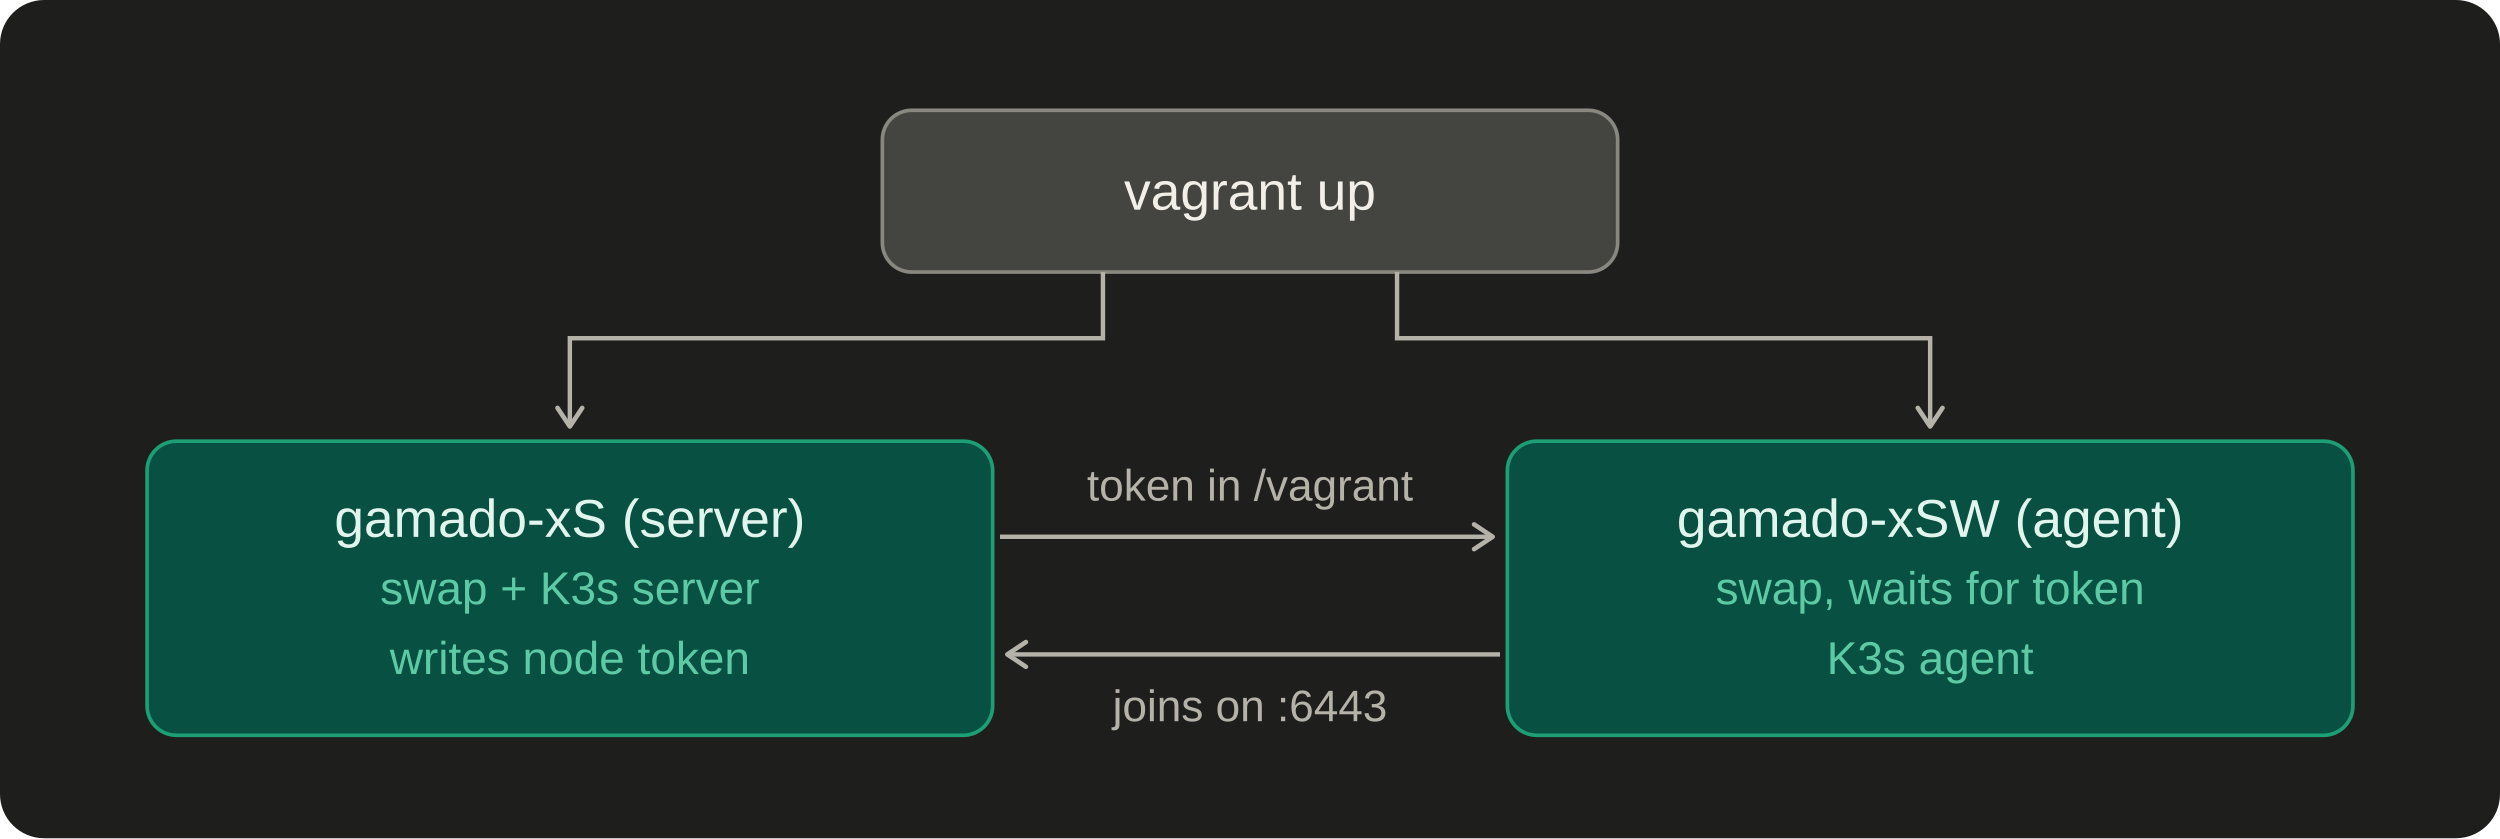
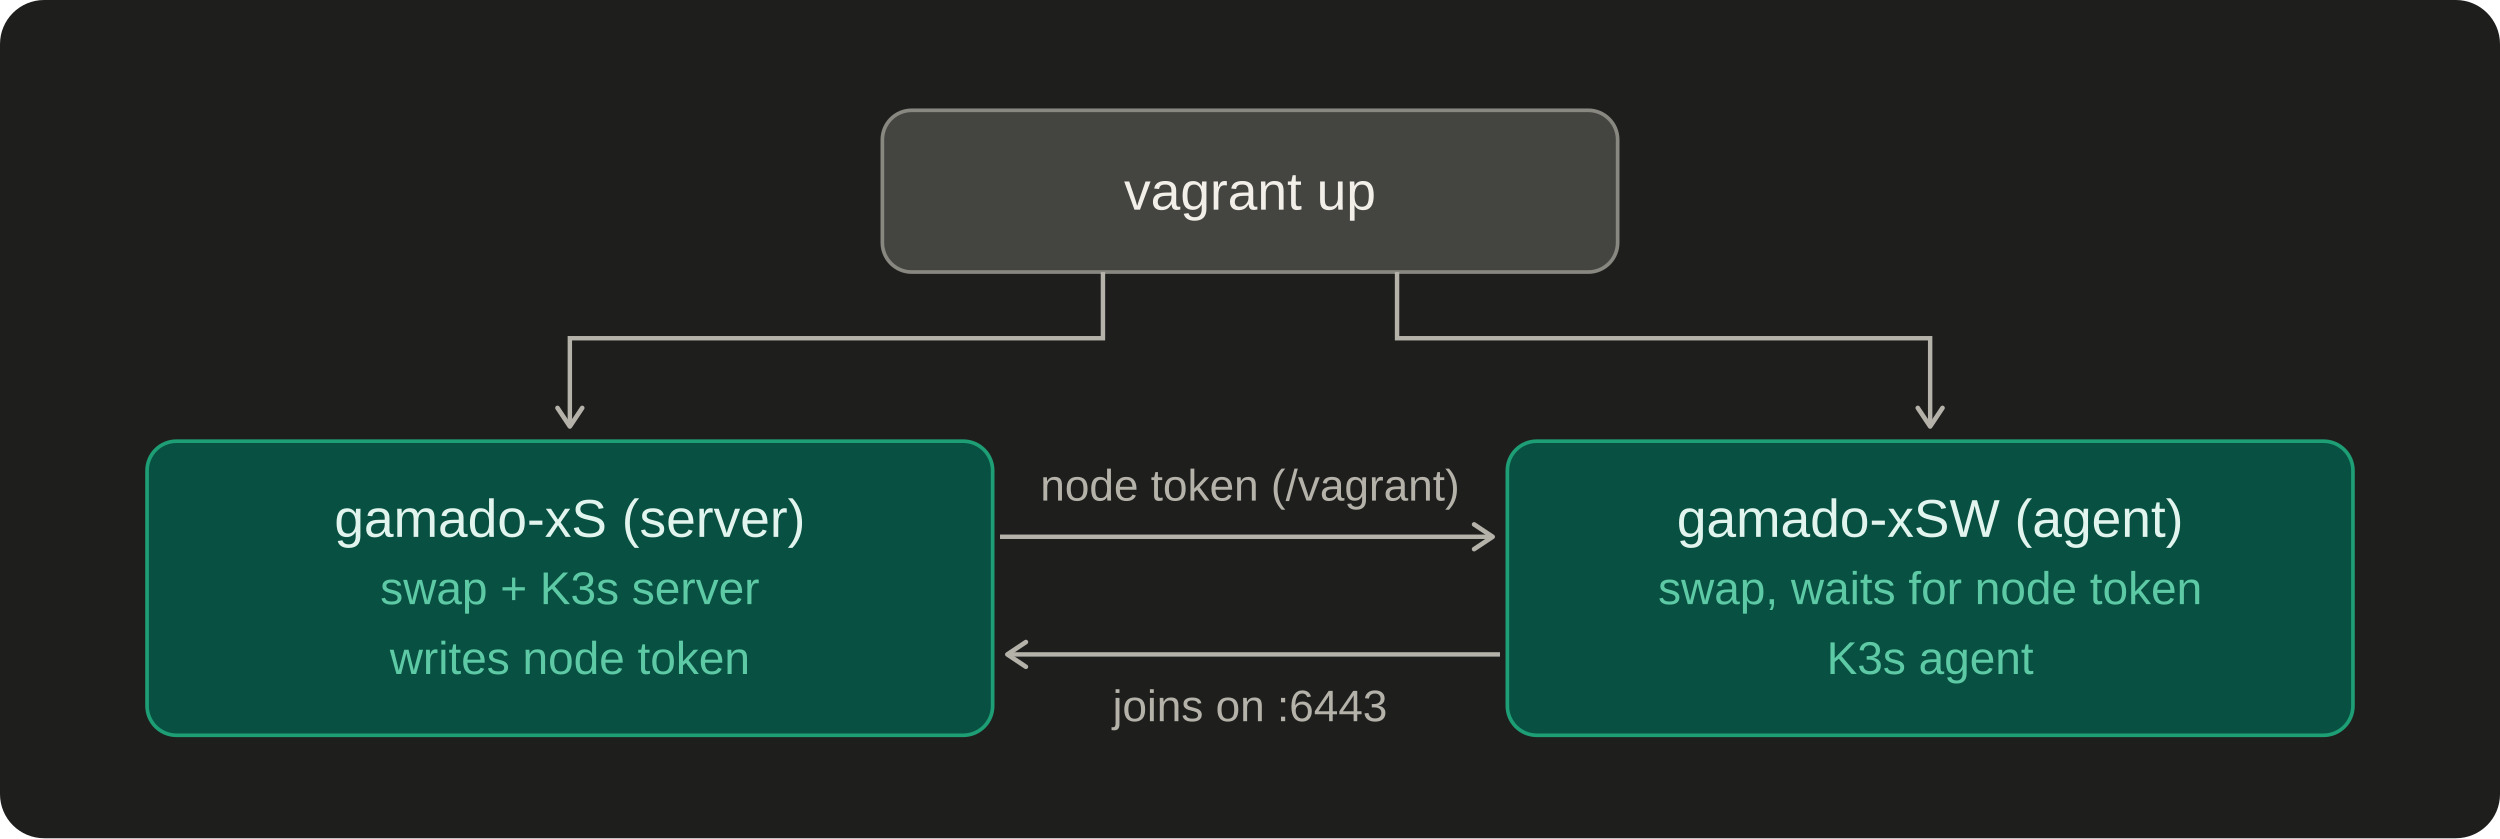
<svg xmlns="http://www.w3.org/2000/svg" width="680" height="228" viewBox="0 0 680 228" role="img">
  <defs>
    <marker id="a" viewBox="0 0 10 10" refX="8" refY="5" markerWidth="7" markerHeight="7" orient="auto-start-reverse">
      <path d="M2 1L8 5L2 9" fill="none" stroke="#B4B2A9" stroke-width="1.5" stroke-linecap="round" stroke-linejoin="round" />
    </marker>
  </defs>
  <rect width="680" height="228" rx="12" fill="#1E1E1D" />
  <g style="font-family:Arial,Helvetica,'Liberation Sans',sans-serif">
    <rect x="240" y="30" width="200" height="44" rx="8" fill="#444441" stroke="#888780" stroke-width="1" />
    <text x="340.0" y="52.0" text-anchor="middle" dominant-baseline="central" font-size="14.5" font-weight="400" fill="#F1EFE8">vagrant up</text>
    <path d="M300 74 L300 92 L155 92 L155 116" fill="none" stroke="#B4B2A9" stroke-width="1.2" marker-end="url(#a)" />
    <path d="M380 74 L380 92 L525 92 L525 116" fill="none" stroke="#B4B2A9" stroke-width="1.2" marker-end="url(#a)" />
    <rect x="40" y="120" width="230" height="80" rx="8" fill="#085041" stroke="#1D9E75" stroke-width="1" />
    <text x="155.0" y="141.0" text-anchor="middle" dominant-baseline="central" font-size="14.5" font-weight="400" fill="#E1F5EE">gamado-xS (server)</text>
    <text x="155.0" y="160.0" text-anchor="middle" dominant-baseline="central" font-size="12.5" font-weight="400" fill="#5DCAA5">swap + K3s server</text>
    <text x="155.0" y="179.0" text-anchor="middle" dominant-baseline="central" font-size="12.5" font-weight="400" fill="#5DCAA5">writes node token</text>
    <rect x="410" y="120" width="230" height="80" rx="8" fill="#085041" stroke="#1D9E75" stroke-width="1" />
    <text x="525.0" y="141.0" text-anchor="middle" dominant-baseline="central" font-size="14.5" font-weight="400" fill="#E1F5EE">gamado-xSW (agent)</text>
-     <text x="525.0" y="160.0" text-anchor="middle" dominant-baseline="central" font-size="12.5" font-weight="400" fill="#5DCAA5">swap, waits for token</text>
+     <text x="525.0" y="160.0" text-anchor="middle" dominant-baseline="central" font-size="12.5" font-weight="400" fill="#5DCAA5">swap, waits for node token</text>
    <text x="525.0" y="179.0" text-anchor="middle" dominant-baseline="central" font-size="12.5" font-weight="400" fill="#5DCAA5">K3s agent</text>
-     <text x="340" y="132" text-anchor="middle" dominant-baseline="central" font-size="12" fill="#B4B2A9">token in /vagrant</text>
+     <text x="340" y="132" text-anchor="middle" dominant-baseline="central" font-size="12" fill="#B4B2A9">node token (/vagrant)</text>
    <path d="M272 146 L406 146" fill="none" stroke="#B4B2A9" stroke-width="1.2" marker-end="url(#a)" />
    <path d="M408 178 L274 178" fill="none" stroke="#B4B2A9" stroke-width="1.2" marker-end="url(#a)" />
    <text x="340" y="192" text-anchor="middle" dominant-baseline="central" font-size="12" fill="#B4B2A9">joins on :6443</text>
  </g>
</svg>
